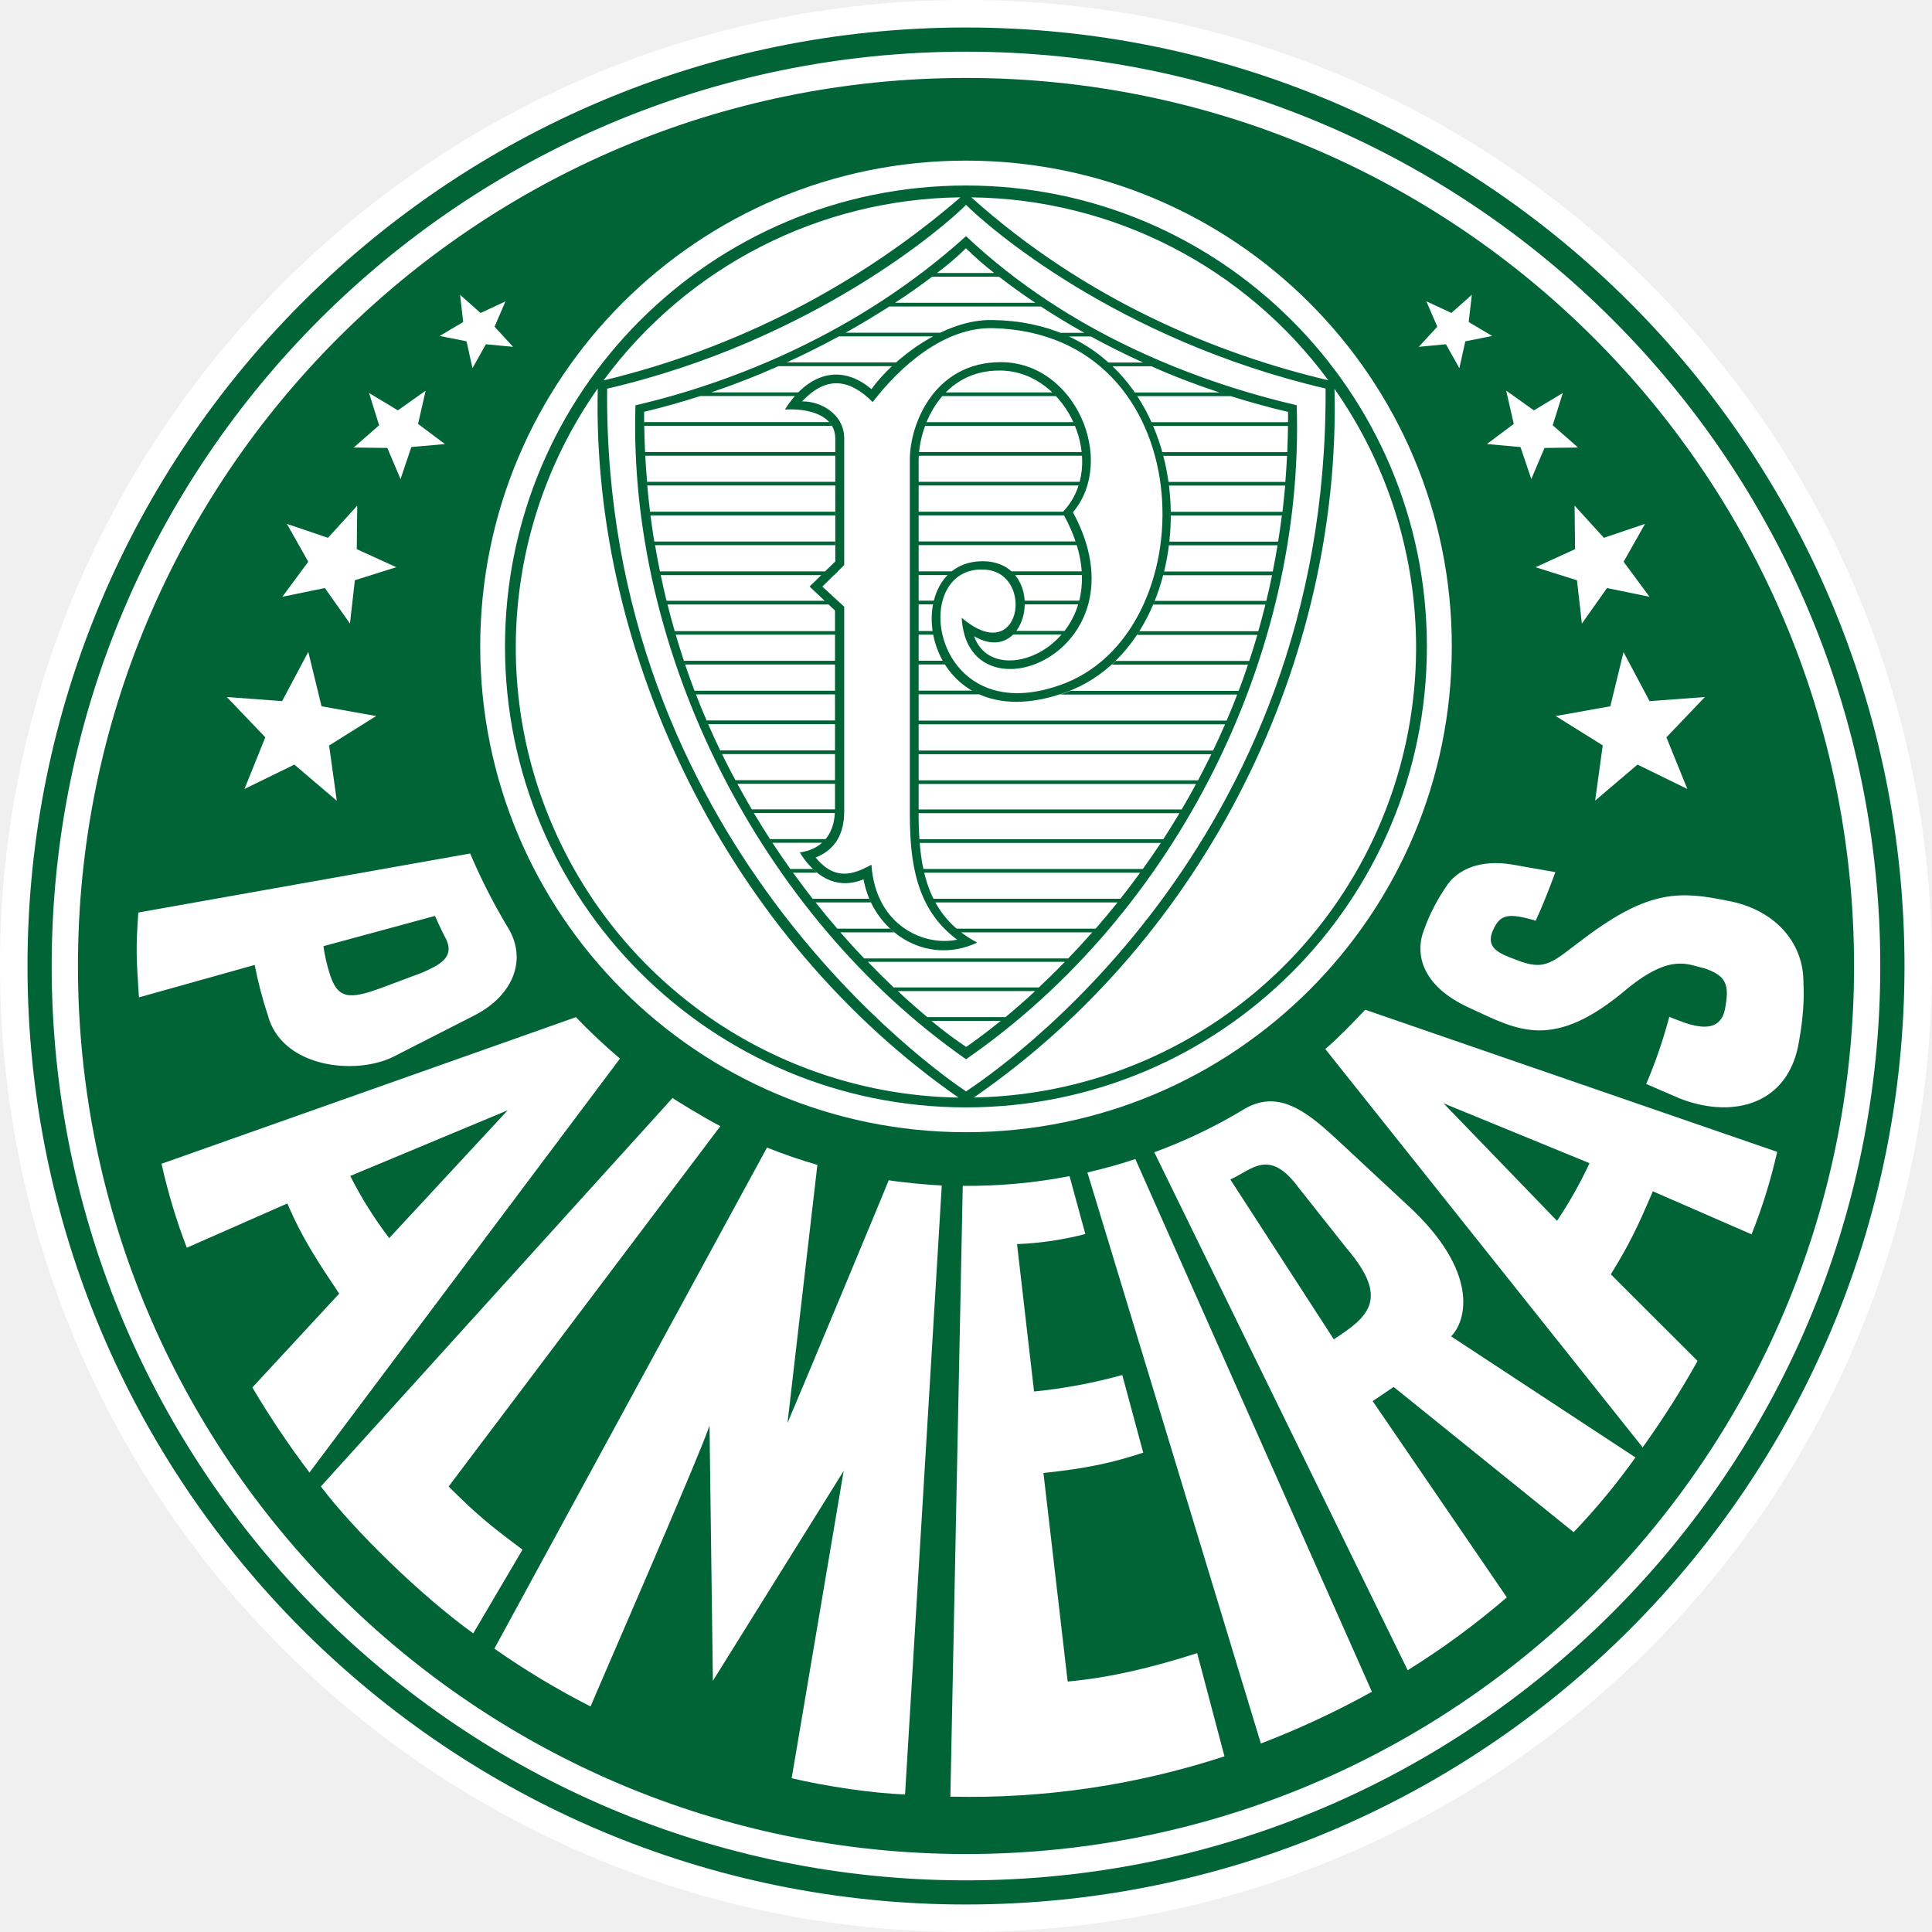
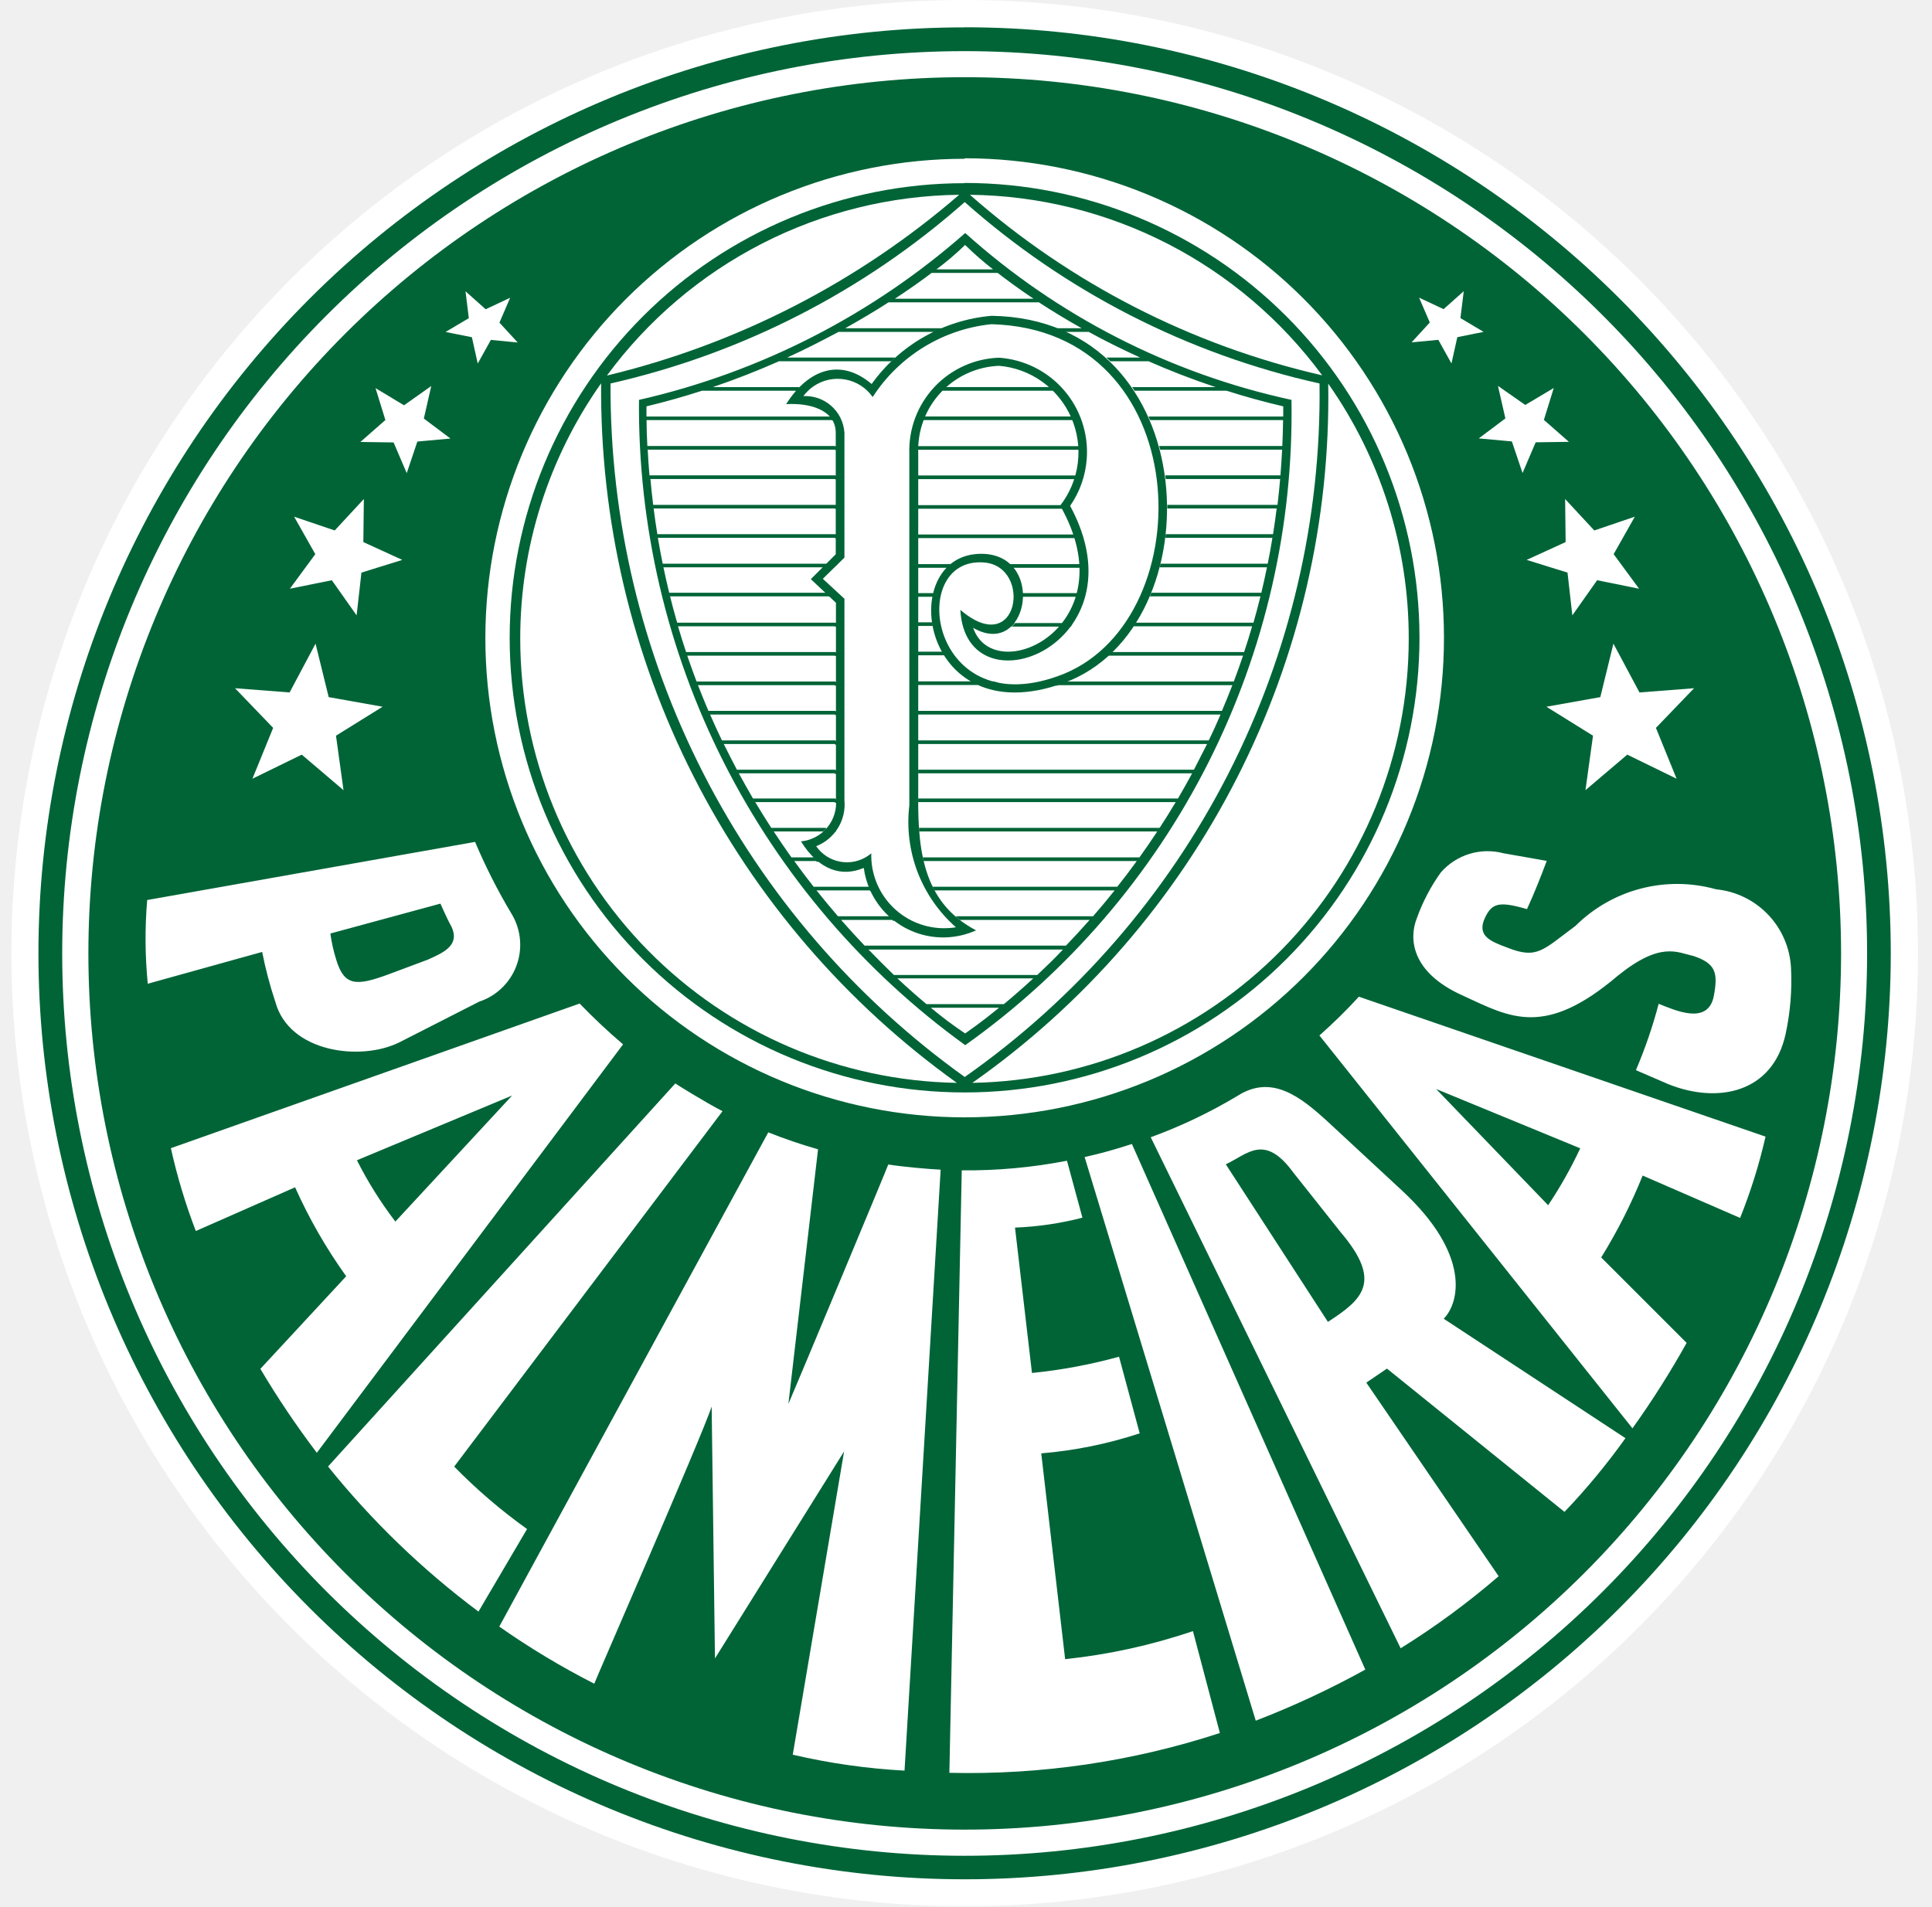
- <svg xmlns="http://www.w3.org/2000/svg" viewBox="0 0 575.31 575.31">
-   <defs>
-     <style>.cls-1{fill:#fff;}.cls-1,.cls-2{fill-rule:evenodd;}.cls-2,.cls-3{fill:#006437;}</style>
-   </defs>
-   <g id="Layer_2" data-name="Layer 2">
-     <g id="Layer_1-2" data-name="Layer 1">
-       <path class="cls-1" d="M287.65,0C446.52,0,575.31,128.78,575.31,287.66S446.52,575.31,287.65,575.31,0,446.52,0,287.66,128.78,0,287.65,0Z" />
-       <path class="cls-2" d="M287.65,8.19C442,8.19,567.12,133.31,567.12,287.66S442,567.12,287.65,567.12,8.19,442,8.19,287.66,133.31,8.19,287.65,8.19Zm0,7.2c150.37,0,272.26,121.9,272.26,272.27S438,559.93,287.65,559.93,15.39,438,15.39,287.66,137.29,15.39,287.65,15.39Z" />
-       <path class="cls-2" d="M287.65,23.21c146.05,0,264.45,118.4,264.45,264.44S433.71,552.09,287.65,552.09,23.21,433.7,23.21,287.65,141.6,23.21,287.65,23.21Zm0,24.62A144.66,144.66,0,1,1,143,192.49,144.66,144.66,0,0,1,287.65,47.83ZM140,254.15a177.47,177.47,0,0,0,10.92,21.52c6.31,9.67,2.13,20.66-9.63,26.69l-24.1,12.29c-11.5,5.73-33.29,3.17-37.41-12.25a121.68,121.68,0,0,1-3.94-15.06L41.37,297c-.81-12.48-.92-14.65-.18-25.27L140,254.15Zm-10.49,18.6-33.19,9a48.92,48.92,0,0,0,1.79,8c2.4,8,6.13,7.83,15.47,4.42l12.14-4.54c4.86-2.17,9.72-4.35,7.16-9.9-1.66-3-3.37-7.15-3.37-7Zm42,30.15c3.79,4,8.48,8.4,13.1,12.33L92.15,438.49a268.7,268.7,0,0,1-17-25.33L101,385.22c-5.71-8.6-10.76-15.9-15.43-26.86L55.63,371.55a176.32,176.32,0,0,1-7.53-25L171.47,302.9Zm-20.38,27.74-46.83,19.54a118,118,0,0,0,11.6,18.5l35.23-38Zm-55.59,112L200.29,326.94c-.4-.1,9.47,6,14.22,8.4L133.59,442.65c8.46,8.4,11.67,11.06,22,18.81l-14.67,24.92c-15.4-11.06-35.58-30.73-45.41-43.79Zm51.68,48.28,81.18-149.2a157.7,157.7,0,0,0,15,5.16l-8.9,76.85c2.42-5.56,30.13-72,30.13-72.27,4.23.68,12.28,1.41,15.81,1.56L269.51,534.33c-9.3-.26-23.63-2.41-33.77-4.81L251.23,438l-38.95,62.52-1-76c-3.22,9.64-35.42,83.36-35.42,83.63a236.92,236.92,0,0,1-28.69-17.25ZM318.47,350.23a158.16,158.16,0,0,1-31.78,2.89L283,535a243.35,243.35,0,0,0,81.62-12l-8.13-30.73c-13.08,4.2-25.85,7.31-38.56,8.46l-7.21-62.1c13.15-1.41,20.32-3,29.71-6.05l-6.24-23.13a155.87,155.87,0,0,1-26.27,4.91l-5.07-43.89a96,96,0,0,0,20.34-3l-4.68-17.18Zm5.34-1.09c5.49-1.3,9.09-2.28,14.27-4l70.45,158.63a260.68,260.68,0,0,1-33.07,15.41L323.81,349.14Zm95.37,148.22L343.72,343.12a155,155,0,0,0,26.1-12.44c10.38-6.68,19,.09,27.76,8.14l22.05,20.51c20.9,19.44,17.11,33.95,12.48,38.61L487,434a200.2,200.2,0,0,1-18.4,22.25L415,413l-6.24,4.23,39.94,58.43a234.52,234.52,0,0,1-29.55,21.72Zm-22-98.54c10.38-6.74,16.67-12.05,3.85-27.06l-14.3-18.05c-8.72-11.92-13.82-5.48-20.35-2.47l30.8,47.58Zm9.35-98.13c-3.69,3.87-7.49,7.9-11.88,11.7L489.15,431a266.67,266.67,0,0,0,16.35-25.74l-25.83-25.79c5.55-9,8-14.17,12.52-24.72l29.39,12.81A162.47,162.47,0,0,0,529.21,343L406.57,300.69Zm23.32,27.85,43.48,17.83a127.31,127.31,0,0,1-9.68,17.17l-33.8-35Zm27.4-54.28c2.16-4.66,4.06-9.51,5.91-14.55l-13.05-2.3c-9.53-1.53-15.81,1.61-18.91,5.79A56.35,56.35,0,0,0,424,277c-2.25,5.71-2.11,16.15,14,23.32,14,6.46,24.51,12.91,46.73-6.05,13-10.49,18-6.94,22.74-5.95,6.82,2.29,7.53,5.05,6.19,12.2-1.79,8.84-11.78,4.15-16.58,2.26a146.94,146.94,0,0,1-6.87,20c2.9,1.22,6.52,2.87,9.79,4.24,14.81,5.93,31.52,2.71,35.39-15.21,2.33-12.05,1.62-17.91,1.62-20-.21-11.14-8.41-21-22.59-23.59-13.84-2.78-23.08-3.54-42.43,11-9.93,7.37-11.58,10.14-20.58,6.57-4.79-1.82-9.39-3.43-6.71-9.05,2.06-4.33,4.2-5.06,12.67-2.56ZM150.5,89.78l-3.23,7.5,5.51,6-8.09-.77-4,7.13-1.76-8-8-1.6,7-4.15L137,87.79l6.1,5.41,7.37-3.42Zm-23.77,26.63-2.24,9.82,8,6-10,.89-3.22,9.54-3.93-9.27-10-.13,7.55-6.62-3-9.62,8.6,5.18,8.18-5.82Zm-20.35,34.12-.14,13L118,168.9l-12.33,3.88-1.46,12.91L96.74,175.1l-12.66,2.6,7.71-10.43L85.43,156l12.24,4.15,8.71-9.58ZM91.82,194.19l3.93,16.13,16.26,2.9L98,222l2.29,16.45L87.65,227.68,72.8,234.94,79,219.56l-11.46-12,16.47,1.22,7.77-14.63Zm391.63,0-3.93,16.13-16.26,2.9,14,8.74L475,238.41l12.61-10.73,14.85,7.26-6.24-15.38,11.46-12-16.47,1.22-7.78-14.63Zm-14.57-43.66.14,13-11.76,5.38,12.33,3.88,1.46,12.91,7.48-10.59,12.66,2.6-7.71-10.43L489.85,156l-12.24,4.15-8.73-9.58Zm-20.35-34.12,2.24,9.82-8,6,10,.89,3.22,9.54,3.93-9.27,10-.13-7.55-6.62,3-9.62-8.6,5.18-8.18-5.82ZM424.76,89.78l3.24,7.5-5.52,6,8.09-.77,4,7.13,1.77-8,8-1.6-7-4.15.95-8.12-6.09,5.41-7.39-3.42Z" />
-       <path class="cls-2" d="M287.64,55.24A137.26,137.26,0,1,1,150.38,192.49,137.26,137.26,0,0,1,287.64,55.24Zm109.75,60.57c1.95,80.51-37.83,163-107.39,211a134.06,134.06,0,0,0,107.39-211Zm-112,211C217.37,279.5,176.11,195.71,178,115.67A134.06,134.06,0,0,0,285.36,326.84ZM179.71,113.28A252.84,252.84,0,0,0,286,58.76a133.88,133.88,0,0,0-106.29,54.52ZM289.24,58.77c34.35,30.84,73.61,46.75,106.3,54.47a133.84,133.84,0,0,0-106.3-54.47ZM394.73,115.7C332,101,293.66,67,287.67,61c-5.85,6-45.42,40.47-106.88,54.74C179.57,250.05,278.92,319.1,287.67,325c8.71-5.83,107.93-72.44,107.06-209.3Z" />
-       <path class="cls-3" d="M386.13,120.68c2.41,74.08-35.64,151.25-98.46,194.74-61.33-42.8-100.76-121.14-98.44-194.73,28.49-6.63,66.17-21.25,98.43-50.36,31,29.21,69.06,43.43,98.47,50.35ZM279,81.3h17.07a93.26,93.26,0,0,1-8.43-7.37A84.42,84.42,0,0,1,279,81.3Zm18.47,1.1h-19.9c-3.08,2.32-6.78,5-11.07,7.77H308.3c-4.21-2.81-7.82-5.45-10.81-7.77ZM310,91.26H264.83c-3.91,2.51-8.27,5.15-13,7.81h28.26c-.72.35-1.44.71-2.15,1.1H249.8c-4.8,2.61-10,5.23-15.53,7.76h32.6c-.41.36-.81.73-1.2,1.1H231.82c-6.24,2.77-12.91,5.41-20,7.81h25.93c-.35.35-.69.71-1,1.09H208.54c-5.37,1.73-10.95,3.32-16.73,4.7,0,1,0,2.05,0,3.07h55.09a7.43,7.43,0,0,1,.81,1.1H191.84q.06,3.95.25,7.81h56.65v1.1H192.15c.14,2.62.32,5.2.54,7.76h56.05v1.1h-56c.24,2.63.52,5.24.83,7.81h55.13v1.1h-55c.34,2.62.71,5.21,1.13,7.77h53.86v1.1H195.06c.45,2.63.93,5.23,1.46,7.81h53l-1.11,1.1H196.75c.54,2.58,1.11,5.13,1.73,7.64h47.13l1.16,1.1h-48c.67,2.68,1.39,5.33,2.14,7.93h47.85V189H201.21q1.17,3.94,2.44,7.77h45.09v1.1H204c.9,2.65,1.83,5.25,2.81,7.81h41.91v1.1H207.24q1.53,4,3.17,7.76h38.32v1.1H210.88q1.74,4,3.57,7.81h34.28v1.1H215q1.94,4,4,7.77h29.78v1.09h-29.2q2.11,3.9,4.29,7.6h24.9c0,.37,0,.74,0,1.1H224.48c1.58,2.66,3.2,5.25,4.83,7.76H246a9,9,0,0,1-1,1.09H230q2.65,4,5.35,7.81h6.68c.41.39.81.76,1.23,1.1h-7.12c2,2.69,3.89,5.28,5.85,7.76h16.85c.16.37.32.74.49,1.1H242.87q3.25,4.1,6.47,7.81H265c.4.38.82.75,1.24,1.1h-16c2.4,2.75,4.77,5.34,7.08,7.76h60.77q3.5-3.63,7.15-7.76H286.14c-.46-.36-.91-.72-1.34-1.1h41.46q3.23-3.71,6.51-7.81H278.53c-.2-.36-.38-.73-.57-1.1h55.67q2.94-3.72,5.88-7.76H275.23c-.09-.36-.17-.73-.25-1.1h65.33Q343,255,345.68,251H273.89c0-.36-.06-.73-.08-1.09H346.4q2.44-3.76,4.83-7.76H273.56c0-.36,0-.73,0-1.1h78.31q2.19-3.71,4.29-7.6H273.58v-1.09h83.18q2-3.79,3.95-7.77H273.58v-1.1h87.66q1.83-3.83,3.56-7.81H273.58v-1.1h91.69c1.09-2.54,2.13-5.12,3.14-7.76h-52.7l1.82-.62c.41-.15.8-.32,1.19-.47h50.11c1-2.55,1.9-5.16,2.79-7.81h-40.5c.39-.36.79-.72,1.16-1.1H372c.84-2.54,1.65-5.13,2.41-7.77H338.64l.72-1.09H374.7c.74-2.6,1.45-5.24,2.11-7.93H343.47c.15-.36.29-.73.44-1.1h33.17q.92-3.76,1.71-7.64H346.43c.1-.36.18-.73.27-1.1H379q.78-3.85,1.42-7.81H348.12c0-.37.09-.73.13-1.1H380.6c.41-2.56.78-5.14,1.11-7.77h-33c0-.36,0-.73,0-1.1h33.18c.31-2.57.57-5.17.81-7.81H348.13c0-.36-.1-.73-.15-1.1h34.77q.31-3.84.51-7.76H346.44c-.09-.37-.19-.73-.3-1.1h37.18c.11-2.57.19-5.18.22-7.81H343.41c-.16-.37-.32-.73-.49-1.1h40.63c0-1,0-2,0-3.07-5.93-1.39-11.63-3-17.07-4.7H338.68c-.24-.37-.49-.73-.74-1.09h25.17c-7.23-2.41-14-5-20.26-7.81H331.31c-.39-.37-.8-.73-1.2-1.1H340.4c-5.6-2.53-10.78-5.15-15.55-7.76h-6.58c-.83-.39-1.7-.75-2.56-1.1h7.17c-4.78-2.67-9.09-5.31-12.92-7.82Zm-29.91,7.81h3c-.79.33-1.56.7-2.33,1.1H277.9c.7-.39,1.42-.76,2.15-1.1Zm-13.18,8.85H270c-.4.36-.78.73-1.18,1.1h-3.18l1.2-1.1Zm-29.09,8.91h1.81c-.33.35-.65.71-1,1.09h-1.86c.33-.38.67-.74,1-1.09Zm9.14,8.86h2.35a6.3,6.3,0,0,1,.22,1.1h-1.77a6.73,6.73,0,0,0-.8-1.1Zm1.81,8.9h.79v1.1h-.79v-1.1Zm0,8.86h.78v1.1h-.77v-1.1Zm0,8.9h.76v1.1h-.75v-1.1Zm0,8.86h.74v1.1h-.74v-1.1Zm-3.13,17.64h1.61l1,1.1h-1.42l-1.16-1.1Zm3.13,9h.76V189h-.76v-1.09Zm0,8.86h.74v1.1h-.74v-1.1Zm0,8.9h.73v1.1h-.73v-1.1Zm0,8.86h.72v1.1h-.72v-1.1Zm0,8.9h.7v1.1h-.7v-1.1Zm0,8.86h.69v1.09h-.69v-1.09Zm0,8.69h.67v1.1h-.71c0-.36,0-.72,0-1.1ZM246,249.81h3.21c-.05.29-.11.57-.17.83l-.18.26h-3.9a9,9,0,0,0,1-1.09Zm-3.92,8.9h2.42c.56.38,1.13.75,1.73,1.1h-2.92c-.41-.34-.82-.71-1.23-1.1Zm16.81,8.86h2.4c.16.36.33.73.51,1.1h-2.42c-.17-.36-.33-.73-.49-1.1Zm6.15,8.9h2.38c.39.37.79.74,1.21,1.1h-2.35c-.42-.35-.83-.71-1.24-1.1Zm21.13,1.1h-2.93c-.39-.35-.77-.72-1.13-1.1h2.72c.43.38.88.74,1.34,1.1Zm-7.61-8.9h-1.89c-.18-.36-.36-.73-.53-1.1H278c.18.37.37.74.57,1.1Zm-3.3-8.86h-1.93c-.1-.37-.19-.73-.28-1.1h2c.08.37.16.73.25,1.1Zm-1.35-8.91h-2.21l0-.16v-.93h2.14c0,.37.06.73.08,1.09Zm-.32-8.85h-1.89V241h1.89c0,.37,0,.73,0,1.1Zm0-8.69h-1.88v-1.09h1.88v1.09Zm0-8.86h-1.87v-1.1h1.87v1.1Zm0-8.91h-1.86v-1.1h1.85v1.1Zm42.12-8.85h-8.89a37,37,0,0,0,6.74-1.1h5.16c-.39.16-.79.33-1.19.47-.62.23-1.22.43-1.82.63Zm15.41-8.91h-1.63c.43-.35.86-.72,1.28-1.1h1.51c-.37.38-.77.75-1.16,1.1Zm7.53-8.86h-1.07l.74-1.09h1.06l-.73,1.09Zm4.82-9h-.9c.15-.36.32-.73.48-1.1h.86c-.14.37-.28.74-.44,1.1Zm3-8.74h-.79c.1-.37.2-.73.29-1.1h.77c-.09.37-.17.74-.27,1.1Zm1.7-8.9h-.7c.05-.37.11-.73.15-1.1h.68c0,.37-.09.73-.13,1.1Zm.54-8.86h-.61c0-.36,0-.73,0-1.1h.6c0,.37,0,.73,0,1.1Zm-.54-8.9h-.51c-.05-.36-.1-.73-.14-1.1h.5l.15,1.1Zm-1.7-8.86H346c-.09-.37-.2-.73-.3-1.1h.42c.1.36.21.73.3,1.1Zm-3-8.91h-.35c-.16-.37-.33-.73-.49-1.1h.35c.16.37.32.74.49,1.1Zm-4.74-8.86h-.34c-.24-.36-.47-.73-.73-1.09h.33c.25.36.5.72.74,1.09Zm-7.37-8.9h-.52c-.4-.37-.81-.74-1.23-1.1h.55c.4.37.81.73,1.2,1.1Zm-13.05-8.86h-1.79c-1-.39-2.07-.77-3.15-1.1h2.37c.87.35,1.73.71,2.57,1.1Zm-46.46,87.72h1.82V189h-1.82v-1.09Zm1.81,0h4.16c.06.36.12.73.19,1.09h-4.35v-1.09Zm4.16,0h1.5c.08.36.18.73.29,1.09h-1.6c-.07-.36-.13-.73-.19-1.09Zm-6,8.86h1.83v1.1h-1.83v-1.1Zm1.83,0h7.17c.21.37.43.74.65,1.1h-7.82v-1.1Zm7.17,0h2.69c.29.37.58.74.88,1.1h-2.92c-.22-.37-.44-.73-.65-1.1Zm-9,8.9h1.84v1.1h-1.84v-1.1Zm1.84,0h15.88a23.9,23.9,0,0,0,2.14,1.1h-18v-1.1Zm15.87,0h6.86a27.93,27.93,0,0,0,6.11,1.1H291.59c-.73-.34-1.44-.71-2.13-1.1Zm-9.57-88.81h1.8c-.36.35-.7.72-1,1.09h-1.78c.33-.37.66-.73,1-1.09Zm1.8,0h31.67c.37.35.74.72,1.09,1.09H280.68c.32-.37.65-.74,1-1.09Zm31.67,0h2.52c.31.36.61.72.9,1.09h-2.33c-.35-.37-.72-.74-1.09-1.09Zm-39.27,8.86H276c-.15.36-.29.73-.43,1.1h-1.88l.45-1.1Zm1.86,0h43.69c.17.36.33.73.48,1.1h-44.6c.14-.37.29-.74.43-1.1Zm43.69,0h1.68c.15.36.3.73.44,1.1h-1.63c-.15-.37-.32-.74-.49-1.1Zm-47.72,8.9h1.81c0,.37-.06.73-.08,1.1h-1.77c0-.37,0-.73,0-1.1Zm1.81,0h48.41c0,.36.08.73.1,1.1h-48.6c0-.37.05-.73.09-1.1Zm48.41,0h1.56c0,.36.08.73.11,1.1h-1.57c0-.37-.06-.74-.1-1.1Zm-50.28,8.86h1.73v1.1h-1.74v-1.1Zm1.73,0h48c-.1.37-.21.73-.32,1.1H273.59v-1.1Zm48,0h1.75c-.08.37-.17.74-.28,1.1h-1.79c.11-.37.22-.73.32-1.1Zm-49.71,8.9h1.75v1.1h-1.75v-1.1Zm1.75,0h43l-.22.23c.17.29.32.58.48.87H273.59v-1.1Zm43,0h2.23l-.3.34c.13.25.24.5.36.75h-2q-.22-.44-.48-.87l.21-.22Zm-44.78,8.86h1.77v1.1h-1.77v-1.1Zm1.76,0h46.73l.36,1.1H273.6v-1.1Zm46.73,0h1.62c.11.36.22.73.32,1.1h-1.58l-.36-1.1Zm-48.51,8.91h1.78v1.1h-1.78v-1.1Zm1.78,0h9.89a11.54,11.54,0,0,0-1.21,1.1h-8.68v-1.1Zm9.9,0h4a14.08,14.08,0,0,0-2.31,1.1h-2.87a10.53,10.53,0,0,1,1.21-1.1Zm13.57,0h4.15a11,11,0,0,1,1.06,1.1H298.9a9.85,9.85,0,0,0-1.84-1.1Zm4.15,0h20.94c0,.37.05.73.06,1.1H302.27a8.47,8.47,0,0,0-1.06-1.1Zm20.94,0h1.54c0,.37.05.73.07,1.1h-1.55c0-.37,0-.74-.06-1.1Zm-50.35,8.73h1.79V180h-1.8v-1.1Zm1.79,0h4.55c-.09.36-.17.73-.24,1.1h-4.3v-1.1Zm4.55,0h1.18a10.38,10.38,0,0,0-.27,1.1H277.9c.07-.37.15-.73.24-1.1Zm25.57,0h1.46c0,.37,0,.73,0,1.1h-1.31c0-.36-.1-.73-.17-1.1Zm1.46,0h16.25c-.09.37-.2.74-.3,1.1H305.19c0-.36,0-.73,0-1.1Zm16.25,0h1.93c-.06.37-.13.74-.22,1.1h-2c.11-.36.22-.73.31-1.1Zm-19.88,9h1.14a10,10,0,0,1-.95,1.09h-2.06a5.23,5.23,0,0,0,1.87-1.09Zm1.14,0H317c-.3.37-.6.74-.91,1.09H301.72a10,10,0,0,0,1-1.09Zm14.36,0h3.13c-.21.37-.43.74-.65,1.09h-3.39c.31-.35.61-.72.91-1.09Zm.06,98.55H258.43c2.66,2.75,5.23,5.29,7.67,7.61h43.25c2.47-2.31,5.07-4.85,7.75-7.61Zm-8.93,8.7h-40.9c3.19,3,6.15,5.58,8.78,7.76h23.27c2.64-2.18,5.63-4.78,8.85-7.76ZM298,304H277.37a117.56,117.56,0,0,0,10.34,7.75c1.32-.9,5-3.48,10.28-7.75ZM238.85,119.54c5.15-.18,12.54,3.53,12.54,11.06v37.66l-6.52,6.41,6.52,6v60.84c0,4.26-1,10.94-8.53,13.84,5.5,6.65,10.68,5.44,16.63,2.15,1.26,18.33,15.88,24.38,25.54,22.31-12.65-9.29-14-24-14.1-36.79V136.84c0-10.47,7.22-29,27.1-29,22.21,0,34.51,29.19,21.48,44.71,22.7,42-31.5,63.08-33.13,31.4,17.64,15.1,21.78-13.11,7.19-14.3-23.77-2-16.5,49.85,24.05,33.61,42-17.19,40.06-103.92-21.9-105.54-14.27-.37-27.32,10.93-35.85,22-6.6-6.56-13.49-8.22-21-.2Zm9.88,47.72V130.62c0-7.15-8.26-9.07-15-8.67,6.6-10.52,16.39-14,25.77-6.07,6.29-8.83,21.71-21,36.18-20.58,64.89,1,67.7,94.13,21.8,110.81-44.42,16.14-51.3-40.89-23.53-38.94,18.1,1.57,12.41,31.78-3.87,22.29,6.35,18.53,47-.43,26.27-36.88,13.75-14,1.81-42-18.41-42.24-17.14-.24-24.32,15.84-24.39,26.74V240.23c-.21,18.26,2.38,32.5,17.45,40.45-15.22,7.13-31.07-3.22-33.86-18.85-6.55,2.76-13.45.85-19-8,5.64-.74,10.57-4.45,10.51-13.17V181.8l-7.57-7.13,7.57-7.41Z" />
-     </g>
-   </g>
+ <svg xmlns="http://www.w3.org/2000/svg" width="76" height="75" viewBox="0 0 76 75" fill="none">
+   <path fill-rule="evenodd" clip-rule="evenodd" d="M37.949 0C47.895 0 57.433 3.951 64.466 10.983C71.498 18.016 75.449 27.554 75.449 37.5C75.449 47.446 71.498 56.984 64.466 64.016C57.433 71.049 47.895 75 37.949 75C28.004 75 18.465 71.049 11.433 64.016C4.4 56.984 0.449 47.446 0.449 37.5C0.449 27.554 4.4 18.016 11.433 10.983C18.465 3.951 28.004 0 37.949 0" fill="white" />
+   <path fill-rule="evenodd" clip-rule="evenodd" d="M37.947 2.012C47.362 2.012 56.392 5.752 63.049 12.409C69.707 19.067 73.447 28.096 73.447 37.512V37.512C73.447 42.174 72.528 46.79 70.744 51.097C68.96 55.404 66.346 59.317 63.049 62.614C59.752 65.91 55.839 68.525 51.532 70.309C47.225 72.093 42.609 73.012 37.947 73.012C33.285 73.012 28.669 72.093 24.361 70.309C20.054 68.525 16.141 65.91 12.844 62.614C9.548 59.317 6.933 55.404 5.149 51.097C3.365 46.79 2.447 42.174 2.447 37.512C2.447 28.096 6.187 19.067 12.844 12.409C19.502 5.752 28.532 2.012 37.947 2.012ZM37.947 1.073C47.609 1.073 56.876 4.912 63.708 11.744C70.54 18.576 74.378 27.843 74.378 37.505C74.378 47.167 70.54 56.434 63.708 63.266C56.876 70.098 47.609 73.937 37.947 73.937C33.162 73.937 28.425 72.995 24.005 71.165C19.584 69.334 15.568 66.651 12.185 63.268C8.801 59.886 6.117 55.87 4.286 51.45C2.455 47.03 1.512 42.293 1.512 37.508V37.508C1.512 27.846 5.35 18.579 12.182 11.747C19.015 4.915 28.281 1.077 37.943 1.077" fill="#006437" />
+   <path fill-rule="evenodd" clip-rule="evenodd" d="M55.823 11.71L56.245 12.688L55.527 13.47L56.58 13.37L57.097 14.3L57.327 13.265L58.362 13.057L57.45 12.515L57.58 11.457L56.787 12.163L55.823 11.71ZM58.926 15.182L59.218 16.462L58.172 17.248L59.473 17.367L59.893 18.61L60.41 17.402L61.717 17.383L60.733 16.52L61.121 15.265L60 15.932L58.926 15.182ZM61.568 19.633L61.588 21.327L60.055 22.028L61.662 22.528L61.852 24.21L62.827 22.828L64.477 23.162L63.477 21.802L64.31 20.328L62.715 20.87L61.568 19.633ZM63.468 25.323L62.952 27.427L60.832 27.805L62.665 28.945L62.368 31.088L64.013 29.69L65.953 30.637L65.14 28.637L66.64 27.077L64.493 27.243L63.468 25.323ZM12.413 25.323L12.93 27.427L15.05 27.805L13.217 28.945L13.513 31.088L11.87 29.69L9.93 30.637L10.745 28.637L9.245 27.077L11.392 27.243L12.413 25.323ZM14.313 19.633L14.293 21.327L15.825 22.028L14.218 22.528L14.028 24.21L13.053 22.828L11.403 23.162L12.403 21.802L11.57 20.328L13.167 20.87L14.313 19.633ZM16.965 15.187L16.673 16.467L17.72 17.253L16.418 17.372L16 18.615L15.483 17.407L14.177 17.388L15.16 16.525L14.772 15.27L15.893 15.945L16.965 15.187ZM20.068 11.715L19.647 12.693L20.365 13.475L19.31 13.373L18.793 14.303L18.563 13.268L17.528 13.06L18.442 12.518L18.312 11.46L19.105 12.167L20.068 11.715ZM60.068 35.767C60.348 35.158 60.598 34.527 60.845 33.87L59.145 33.57C58.705 33.453 58.24 33.461 57.805 33.594C57.369 33.727 56.979 33.98 56.68 34.323C56.281 34.879 55.961 35.489 55.732 36.133C55.438 36.877 55.457 38.238 57.552 39.173C59.385 40.015 60.745 40.855 63.643 38.385C65.342 37.018 65.988 37.48 66.608 37.608C67.497 37.907 67.59 38.267 67.415 39.198C67.182 40.35 65.88 39.74 65.248 39.493C65.013 40.384 64.714 41.256 64.353 42.103C64.732 42.262 65.203 42.477 65.63 42.655C67.56 43.432 69.738 43.01 70.243 40.673C70.428 39.817 70.499 38.94 70.453 38.065C70.41 37.285 70.09 36.546 69.55 35.982C69.01 35.417 68.286 35.065 67.508 34.988C66.541 34.717 65.52 34.707 64.548 34.959C63.577 35.212 62.689 35.718 61.977 36.425C60.683 37.385 60.468 37.748 59.293 37.282C58.666 37.045 58.068 36.835 58.418 36.102C58.687 35.538 58.963 35.445 60.068 35.768V35.767ZM56.495 42.845L62.162 45.178C61.799 45.956 61.377 46.704 60.9 47.417L56.495 42.845ZM53.455 39.213C52.965 39.748 52.447 40.258 51.903 40.738L64.217 56.195C64.99 55.115 65.701 53.993 66.348 52.833L62.987 49.472C63.622 48.447 64.168 47.369 64.618 46.25L68.452 47.917C68.868 46.878 69.203 45.809 69.452 44.718L53.455 39.213ZM52.237 52.007C53.59 51.128 54.403 50.435 52.737 48.478L50.873 46.127C49.735 44.575 49.072 45.413 48.22 45.807L52.237 52.007ZM55.1 64.852L45.267 44.743C46.449 44.312 47.588 43.769 48.668 43.122C50.022 42.25 51.152 43.133 52.288 44.183L55.163 46.85C57.888 49.385 57.395 51.275 56.792 51.883L63.942 56.582C63.212 57.604 62.411 58.574 61.543 59.482L54.56 53.845L53.747 54.397L58.953 62.013C57.745 63.057 56.456 64.004 55.1 64.847V64.852ZM42.667 45.523C43.295 45.382 43.916 45.21 44.526 45.007L53.708 65.687C52.319 66.455 50.879 67.126 49.398 67.697L42.667 45.523ZM41.972 45.667C40.608 45.932 39.222 46.059 37.833 46.045L37.346 69.748C40.956 69.835 44.555 69.305 47.987 68.182L46.927 64.173C45.297 64.726 43.611 65.096 41.9 65.277L40.96 57.18C42.278 57.07 43.578 56.806 44.833 56.392L44.02 53.377C42.898 53.687 41.753 53.901 40.595 54.017L39.928 48.297C40.824 48.263 41.712 48.132 42.58 47.908L41.972 45.667ZM19.638 64L30.222 44.55C30.863 44.806 31.516 45.028 32.18 45.217L31.013 55.235C31.328 54.512 34.942 45.852 34.942 45.815C35.493 45.903 36.543 45.998 37.003 46.018L35.582 69.662C34.1 69.582 32.629 69.372 31.185 69.035L33.205 57.102L28.125 65.248L27.995 55.34C27.575 56.595 23.377 66.202 23.377 66.242C22.079 65.581 20.83 64.83 19.638 63.993V64ZM12.902 57.7L26.568 42.623C26.518 42.612 27.803 43.4 28.422 43.718L17.867 57.7C18.748 58.601 19.708 59.423 20.733 60.157L18.822 63.405C16.617 61.758 14.629 59.839 12.903 57.695L12.902 57.7ZM20.145 43.102L14.041 45.648C14.469 46.498 14.975 47.305 15.553 48.06L20.145 43.102ZM22.802 39.482C23.344 40.045 23.914 40.582 24.51 41.088L12.463 57.157C11.661 56.099 10.919 54.996 10.242 53.855L13.618 50.212C12.832 49.115 12.159 47.943 11.608 46.712L7.703 48.432C7.296 47.371 6.968 46.282 6.722 45.173L22.802 39.482ZM17.33 35.55L12.996 36.727C13.044 37.08 13.122 37.429 13.23 37.77C13.545 38.805 14.028 38.79 15.247 38.347L16.83 37.755C17.463 37.473 18.097 37.187 17.762 36.462C17.545 36.073 17.322 35.528 17.322 35.548L17.33 35.55ZM18.688 33.123C19.097 34.09 19.572 35.028 20.11 35.93C20.439 36.461 20.544 37.101 20.402 37.71C20.259 38.318 19.881 38.845 19.35 39.175C19.193 39.272 19.025 39.351 18.85 39.408L15.708 41.01C14.208 41.757 11.375 41.423 10.83 39.413C10.616 38.771 10.443 38.116 10.313 37.452L5.813 38.703C5.705 37.609 5.697 36.506 5.79 35.41L18.688 33.123ZM37.938 6.227C40.415 6.226 42.867 6.713 45.155 7.66C47.444 8.607 49.523 9.995 51.274 11.745C53.026 13.496 54.416 15.575 55.364 17.862C56.312 20.15 56.801 22.602 56.802 25.078V25.087C56.804 27.564 56.318 30.017 55.371 32.307C54.425 34.596 53.037 36.677 51.286 38.429C49.536 40.182 47.457 41.573 45.168 42.522C42.88 43.471 40.427 43.959 37.95 43.96C32.949 43.96 28.152 41.973 24.616 38.437C21.08 34.901 19.093 30.104 19.093 25.103C19.093 20.102 21.08 15.306 24.616 11.77C28.152 8.233 32.949 6.247 37.95 6.247L37.938 6.227ZM37.95 3.037C47.093 3.037 55.861 6.669 62.326 13.134C68.791 19.599 72.423 28.367 72.423 37.51V37.51C72.423 46.653 68.791 55.421 62.326 61.886C55.861 68.351 47.093 71.983 37.95 71.983C28.807 71.983 20.039 68.351 13.574 61.886C7.109 55.421 3.477 46.653 3.477 37.51C3.477 28.367 7.109 19.599 13.574 13.134C20.039 6.669 28.807 3.037 37.95 3.037V3.037Z" fill="#006437" />
+   <path fill-rule="evenodd" clip-rule="evenodd" d="M51.907 15.087C46.724 13.934 41.92 11.477 37.95 7.95C33.98 11.462 29.188 13.916 24.017 15.087C23.99 20.417 25.241 25.676 27.666 30.424C30.09 35.171 33.617 39.268 37.95 42.372C42.322 39.303 45.878 35.214 48.31 30.459C50.742 25.704 51.977 20.427 51.907 15.087ZM38.156 7.665C42.11 11.151 46.873 13.592 52.012 14.767C50.41 12.591 48.324 10.817 45.92 9.584C43.515 8.352 40.857 7.694 38.156 7.663V7.665ZM23.875 14.775C28.996 13.546 33.748 11.107 37.732 7.663C35.03 7.695 32.371 8.354 29.967 9.588C27.562 10.822 25.477 12.598 23.875 14.775V14.775ZM37.647 42.608C33.277 39.479 29.724 35.344 27.287 30.553C24.851 25.762 23.602 20.455 23.647 15.08C21.571 18.022 20.46 21.535 20.465 25.135C20.467 29.718 22.268 34.116 25.481 37.384C28.694 40.651 33.062 42.526 37.644 42.603L37.647 42.608ZM52.249 15.093C52.338 20.473 51.109 25.793 48.668 30.588C46.228 35.384 42.651 39.509 38.249 42.603C42.829 42.522 47.194 40.646 50.405 37.378C53.616 34.11 55.415 29.713 55.416 25.132C55.422 21.539 54.316 18.032 52.249 15.093V15.093ZM37.942 7.198C42.688 7.197 47.239 9.082 50.595 12.436C53.951 15.791 55.837 20.341 55.839 25.087V25.087C55.839 29.832 53.954 34.383 50.599 37.739C47.243 41.094 42.693 42.98 37.947 42.98V42.98C33.203 42.981 28.652 41.099 25.296 37.746C21.94 34.393 20.052 29.844 20.049 25.1V25.1C20.049 20.354 21.934 15.803 25.29 12.447C28.645 9.092 33.197 7.207 37.942 7.207" fill="#006437" />
+   <path d="M32.876 21.807V17.03C32.876 16.098 31.799 15.847 30.926 15.9C31.786 14.53 33.063 14.067 34.288 15.108C34.834 14.348 35.538 13.714 36.352 13.251C37.167 12.788 38.071 12.506 39.004 12.425C47.464 12.555 47.828 24.695 41.849 26.87C36.058 28.973 35.161 21.537 38.781 21.795C41.141 22 40.399 25.933 38.281 24.7C39.114 27.115 44.408 24.643 41.704 19.892C42.082 19.407 42.321 18.829 42.398 18.219C42.474 17.61 42.385 16.991 42.139 16.427C41.893 15.864 41.5 15.378 41.001 15.02C40.502 14.661 39.915 14.444 39.303 14.392C38.425 14.425 37.597 14.806 37.001 15.45C36.404 16.095 36.088 16.949 36.121 17.827V17.882V31.33C36.094 33.71 36.431 35.567 38.396 36.603C38.019 36.773 37.612 36.867 37.198 36.88C36.785 36.893 36.373 36.824 35.986 36.677C35.599 36.531 35.245 36.309 34.943 36.026C34.642 35.742 34.399 35.402 34.229 35.025C34.104 34.746 34.02 34.45 33.979 34.147C33.124 34.507 32.228 34.257 31.508 33.103C31.707 33.084 31.902 33.026 32.079 32.932C32.257 32.839 32.414 32.71 32.542 32.556C32.67 32.401 32.766 32.222 32.825 32.03C32.883 31.838 32.904 31.637 32.884 31.437V31.382V23.715L31.896 22.785L32.876 21.807ZM31.583 15.585C31.99 15.559 32.392 15.697 32.698 15.967C33.005 16.237 33.191 16.617 33.218 17.025V21.938L32.368 22.772L33.218 23.557V31.488C33.254 31.869 33.164 32.251 32.964 32.576C32.763 32.902 32.462 33.153 32.106 33.292C32.328 33.613 32.669 33.832 33.054 33.902C33.438 33.972 33.835 33.886 34.156 33.663C34.197 33.635 34.236 33.604 34.274 33.572C34.253 34.331 34.534 35.069 35.056 35.621C35.578 36.174 36.298 36.497 37.058 36.518C37.241 36.523 37.424 36.511 37.604 36.482C36.933 35.891 36.415 35.145 36.095 34.31C35.776 33.474 35.665 32.573 35.771 31.685V17.85C35.755 17.37 35.833 16.892 36.001 16.443C36.169 15.994 36.425 15.582 36.752 15.231C37.08 14.88 37.473 14.598 37.91 14.399C38.346 14.2 38.818 14.09 39.298 14.073V14.073C39.785 14.107 40.26 14.236 40.697 14.453C41.135 14.67 41.525 14.972 41.845 15.34C42.166 15.708 42.411 16.135 42.566 16.598C42.722 17.061 42.785 17.55 42.751 18.037C42.705 18.706 42.479 19.351 42.096 19.902C45.054 25.375 37.991 28.125 37.778 23.995C40.078 25.962 40.623 22.285 38.714 22.13C35.611 21.872 36.564 28.63 41.849 26.512C47.326 24.27 47.073 12.965 38.996 12.755C38.053 12.853 37.145 13.161 36.337 13.657C35.529 14.153 34.843 14.824 34.329 15.62C34.074 15.256 33.686 15.008 33.249 14.93C32.812 14.851 32.361 14.949 31.996 15.202C31.841 15.31 31.705 15.444 31.594 15.597L31.583 15.585ZM39.304 39.648H36.618C37.048 40.009 37.498 40.346 37.966 40.658C38.133 40.54 38.621 40.205 39.299 39.648H39.304ZM40.633 38.492H35.299C35.716 38.88 36.101 39.218 36.444 39.505H39.491C39.834 39.22 40.226 38.882 40.646 38.492H40.633ZM41.813 37.358H34.164C34.511 37.718 34.846 38.048 35.164 38.358H40.803C41.123 38.057 41.469 37.727 41.813 37.358ZM41.804 24.512H42.213C42.186 24.56 42.156 24.607 42.126 24.653H41.684C41.724 24.607 41.764 24.56 41.803 24.512H41.804ZM39.931 24.512H41.803C41.766 24.56 41.724 24.607 41.684 24.653H39.806C39.853 24.609 39.896 24.562 39.936 24.512H39.931ZM39.788 24.512H39.919C39.879 24.562 39.836 24.609 39.789 24.653H39.521C39.611 24.623 39.695 24.575 39.766 24.512H39.788ZM42.353 23.335H42.611C42.611 23.383 42.593 23.43 42.583 23.478H42.324C42.339 23.432 42.352 23.384 42.363 23.335H42.353ZM40.244 23.335H42.363C42.352 23.384 42.339 23.432 42.324 23.478H40.253V23.335H40.244ZM40.061 23.335H40.253V23.478H40.086C40.083 23.43 40.075 23.382 40.063 23.335H40.061ZM36.729 23.335H36.883C36.869 23.383 36.858 23.431 36.848 23.478H36.696C36.706 23.43 36.716 23.383 36.728 23.335H36.729ZM36.134 23.335H36.728C36.716 23.383 36.706 23.43 36.696 23.478H36.116L36.134 23.335ZM35.901 23.335H36.134V23.478H35.901V23.335ZM42.466 22.195H42.666C42.666 22.243 42.666 22.29 42.674 22.338H42.451C42.455 22.291 42.455 22.243 42.451 22.195H42.466ZM39.719 22.195H42.458C42.454 22.243 42.454 22.291 42.458 22.338H39.859C39.816 22.287 39.769 22.239 39.719 22.195V22.195ZM39.179 22.195H39.719C39.769 22.239 39.816 22.287 39.859 22.338H39.419C39.344 22.283 39.264 22.235 39.179 22.195V22.195ZM37.409 22.195H37.926C37.822 22.234 37.721 22.282 37.626 22.338H37.251C37.3 22.287 37.353 22.239 37.409 22.195ZM36.116 22.195H37.409C37.353 22.239 37.3 22.287 37.251 22.338H36.114L36.116 22.195ZM35.883 22.195H36.116V22.338H35.883V22.195ZM42.206 21.028H42.416L42.458 21.17H42.251C42.236 21.123 42.219 21.075 42.204 21.028H42.206ZM36.113 21.028H42.204C42.219 21.077 42.236 21.123 42.251 21.17H36.114L36.113 21.028ZM35.883 21.028H36.113V21.17H35.883V21.028ZM41.716 19.873H42.008L41.969 19.917L42.016 20.015H41.758L41.696 19.902C41.706 19.893 41.714 19.882 41.723 19.873H41.716ZM36.114 19.873H41.723L41.696 19.902L41.758 20.015H36.111L36.114 19.873ZM35.886 19.873H36.114V20.015H35.886V19.873ZM42.366 18.707H42.594C42.584 18.755 42.571 18.802 42.558 18.85H42.316C42.331 18.803 42.346 18.755 42.359 18.707H42.366ZM36.108 18.707H42.359C42.346 18.754 42.331 18.802 42.316 18.85H36.109L36.108 18.707ZM35.881 18.707H36.108V18.85H35.881V18.707ZM42.436 17.552H42.639C42.639 17.6 42.649 17.647 42.654 17.695H42.451C42.449 17.647 42.444 17.599 42.436 17.552ZM36.124 17.552H42.446C42.446 17.6 42.456 17.647 42.461 17.695H36.128C36.129 17.647 36.133 17.599 36.139 17.552H36.124ZM35.904 17.552H36.139C36.139 17.6 36.139 17.647 36.128 17.695H35.898V17.552H35.904ZM42.119 16.385H42.338C42.358 16.432 42.376 16.48 42.394 16.527H42.181C42.161 16.478 42.141 16.432 42.119 16.385ZM36.423 16.385H42.119C42.141 16.432 42.163 16.48 42.181 16.527H36.363C36.381 16.48 36.399 16.432 36.418 16.385H36.423ZM36.174 16.385H36.418C36.398 16.432 36.379 16.48 36.363 16.527H36.118C36.136 16.48 36.154 16.432 36.174 16.385ZM41.294 15.228H41.628C41.668 15.277 41.706 15.323 41.746 15.372H41.443C41.398 15.323 41.349 15.275 41.301 15.228H41.294ZM37.173 15.228H41.301C41.349 15.275 41.396 15.323 41.443 15.372H37.046C37.088 15.323 37.133 15.275 37.176 15.228H37.173ZM36.943 15.228H37.176C37.13 15.274 37.087 15.322 37.046 15.372H36.813C36.854 15.323 36.898 15.277 36.943 15.228ZM38.191 26.807H39.086C39.345 26.884 39.612 26.932 39.883 26.95H38.469C38.374 26.907 38.281 26.859 38.191 26.807V26.807ZM36.123 26.807H38.191C38.281 26.858 38.373 26.907 38.469 26.95H36.121L36.123 26.807ZM35.883 26.807H36.123V26.95H35.883V26.807ZM37.058 25.64H37.408C37.444 25.688 37.483 25.735 37.523 25.782H37.143C37.113 25.735 37.084 25.687 37.058 25.64ZM36.123 25.64H37.058C37.084 25.688 37.113 25.735 37.143 25.782H36.119L36.123 25.64ZM35.884 25.64H36.123V25.782H35.884V25.64ZM36.661 24.485H36.854C36.866 24.533 36.878 24.58 36.893 24.627H36.684C36.676 24.578 36.666 24.532 36.661 24.485ZM36.118 24.485H36.661C36.664 24.533 36.672 24.58 36.684 24.627H36.121L36.118 24.485ZM35.881 24.485H36.118V24.627H35.881V24.485ZM41.938 13.05H41.704C41.574 12.998 41.434 12.948 41.294 12.907H41.603C41.716 12.952 41.829 12.998 41.936 13.05H41.938ZM43.638 14.205H43.571C43.518 14.157 43.464 14.108 43.404 14.062H43.476C43.529 14.108 43.583 14.157 43.633 14.205H43.638ZM44.594 15.372H44.549C44.518 15.325 44.486 15.277 44.454 15.228H44.498L44.594 15.372V15.372ZM45.209 16.527H45.164L45.101 16.385H45.146C45.166 16.432 45.189 16.48 45.209 16.527ZM45.606 17.693H45.551C45.539 17.645 45.524 17.598 45.513 17.55H45.568C45.583 17.598 45.594 17.645 45.608 17.693H45.606ZM45.829 18.848H45.763L45.744 18.705H45.811C45.811 18.753 45.826 18.8 45.831 18.848H45.829ZM45.903 20.015H45.824V19.873H45.903V20.015ZM45.831 21.17H45.739C45.739 21.123 45.754 21.075 45.759 21.028H45.848C45.845 21.076 45.84 21.123 45.831 21.17V21.17ZM45.609 22.337H45.506C45.519 22.288 45.533 22.242 45.543 22.193H45.644L45.609 22.337ZM45.221 23.477H45.103C45.123 23.43 45.146 23.382 45.164 23.333H45.278C45.258 23.382 45.239 23.428 45.219 23.477H45.221ZM44.591 24.653H44.451L44.546 24.512H44.684L44.591 24.653V24.653ZM43.609 25.808H43.398C43.454 25.763 43.509 25.715 43.564 25.667H43.763C43.713 25.715 43.661 25.762 43.609 25.808V25.808ZM41.599 26.975H40.433C40.729 26.953 41.023 26.905 41.311 26.832H41.978C41.926 26.852 41.876 26.875 41.823 26.893L41.584 26.975H41.599ZM36.094 28.13H35.853V27.987H36.094V28.13ZM36.094 29.297H35.851V29.155H36.094V29.297ZM36.094 30.452H35.849V30.31H36.094V30.452ZM36.094 31.585H35.848V31.442H36.094V31.585ZM36.136 32.74H35.848V32.597H36.126C36.126 32.645 36.126 32.692 36.136 32.74ZM36.313 33.907H36.061C36.048 33.858 36.036 33.812 36.024 33.763H36.283C36.293 33.812 36.303 33.858 36.314 33.907H36.313ZM36.744 35.062H36.499C36.474 35.015 36.453 34.967 36.429 34.918H36.671C36.694 34.966 36.719 35.014 36.744 35.062V35.062ZM37.744 36.228H37.356C37.306 36.182 37.256 36.135 37.209 36.085H37.564C37.621 36.134 37.676 36.182 37.731 36.228H37.744ZM34.976 36.085H35.286C35.336 36.133 35.389 36.182 35.444 36.228H35.138C35.083 36.183 35.028 36.135 34.971 36.085H34.976ZM34.168 34.918H34.479C34.499 34.965 34.523 35.013 34.546 35.062H34.231C34.209 35.015 34.188 34.967 34.168 34.918ZM31.978 33.763H32.293C32.365 33.812 32.44 33.86 32.518 33.907H32.138C32.083 33.863 32.031 33.815 31.971 33.763H31.978ZM32.488 32.597H32.906C32.903 32.633 32.896 32.67 32.884 32.705L32.861 32.738H32.361C32.407 32.693 32.451 32.645 32.491 32.595L32.488 32.597ZM32.849 31.44H32.938V31.583H32.846V31.44H32.849ZM32.846 30.308H32.936V30.45H32.846V30.308ZM32.846 29.153H32.938V29.295H32.846V29.153ZM32.846 27.987H32.939V28.13H32.846V27.987ZM32.846 26.832H32.941V26.975H32.846V26.832ZM32.846 25.665H32.943V25.807H32.846V25.665ZM32.846 24.51H32.946V24.652H32.846V24.51ZM32.438 23.333H32.648L32.778 23.477H32.611L32.438 23.333ZM32.846 21.035H32.941V21.177H32.846V21.035ZM32.846 19.88H32.946V20.022H32.848L32.846 19.88ZM32.846 18.713H32.948V18.857H32.846V18.713ZM32.846 17.558H32.949V17.702H32.846V17.558ZM32.609 16.392H32.916C32.93 16.438 32.94 16.485 32.946 16.533H32.716C32.685 16.483 32.649 16.435 32.609 16.392V16.392ZM31.418 15.235H31.654C31.611 15.28 31.569 15.328 31.524 15.378H31.283L31.413 15.235H31.418ZM35.206 14.068H35.618L35.464 14.212H35.064L35.221 14.068H35.206ZM36.938 12.913H37.326C37.224 12.956 37.123 13.003 37.023 13.057H36.654C36.748 13.007 36.841 12.96 36.934 12.913H36.938ZM40.834 11.895H34.951C34.441 12.228 33.873 12.562 33.251 12.913H36.934C36.839 12.958 36.746 13.007 36.654 13.057H32.988C32.363 13.39 31.686 13.74 30.964 14.068H35.214L35.058 14.212H30.646C29.833 14.572 28.964 14.917 28.041 15.23H31.421C31.376 15.277 31.331 15.323 31.291 15.373H27.613C26.911 15.6 26.191 15.805 25.431 15.987V16.387H32.613C32.653 16.43 32.688 16.478 32.719 16.528H25.434C25.434 16.874 25.445 17.213 25.466 17.547H32.849V17.69H25.479C25.496 18.035 25.519 18.372 25.549 18.702H32.856V18.845H25.586C25.617 19.191 25.653 19.53 25.694 19.863H32.879V20.005H25.713C25.755 20.351 25.804 20.688 25.859 21.017H32.879V21.158H25.879C25.936 21.502 26.001 21.842 26.068 22.177H32.976L32.831 22.32H26.098C26.168 22.653 26.243 22.987 26.324 23.32H32.468L32.619 23.463H26.359C26.446 23.813 26.538 24.158 26.638 24.498H32.876V24.64H26.671C26.772 24.985 26.878 25.323 26.989 25.653H32.868V25.795H27.034C27.153 26.14 27.274 26.478 27.401 26.813H32.864V26.957H27.456C27.589 27.302 27.728 27.638 27.868 27.968H32.868V28.112H27.933C28.084 28.457 28.239 28.797 28.399 29.13H32.868V29.272H28.471C28.643 29.617 28.815 29.954 28.988 30.283H32.868V30.425H29.063C29.245 30.758 29.431 31.088 29.621 31.415H32.866V31.558H29.709C29.917 31.904 30.127 32.241 30.339 32.57H32.506C32.466 32.62 32.422 32.668 32.376 32.713H30.436C30.667 33.063 30.899 33.403 31.133 33.732H32.004C32.058 33.782 32.111 33.832 32.171 33.875H31.243C31.496 34.225 31.75 34.562 32.006 34.887H34.204C34.224 34.935 34.246 34.982 34.268 35.03H32.119C32.403 35.386 32.684 35.725 32.963 36.048H35.006C35.059 36.097 35.113 36.145 35.173 36.192H33.086C33.401 36.55 33.709 36.888 34.009 37.203H41.933C42.236 36.888 42.547 36.55 42.864 36.192H37.761C37.7 36.145 37.644 36.097 37.594 36.048H42.999C43.28 35.726 43.563 35.387 43.848 35.03H36.766C36.739 34.983 36.716 34.935 36.693 34.887H43.951C44.21 34.563 44.465 34.226 44.718 33.875H36.338C36.326 33.827 36.316 33.78 36.306 33.732H44.823C45.058 33.405 45.291 33.066 45.523 32.713H36.164C36.164 32.665 36.164 32.618 36.154 32.57H45.618C45.831 32.243 46.041 31.906 46.249 31.558H36.123V31.415H46.338C46.526 31.093 46.713 30.763 46.896 30.425H36.123V30.283H46.966C47.133 29.95 47.311 29.617 47.483 29.272H36.121V29.13H47.548C47.714 28.797 47.863 28.463 48.013 28.112H36.116V27.968H48.068C48.209 27.635 48.344 27.302 48.478 26.957H41.606L41.844 26.875C41.898 26.855 41.948 26.833 41.999 26.813H48.534C48.66 26.48 48.781 26.141 48.898 25.795H43.621C43.673 25.748 43.723 25.702 43.774 25.653H48.941C49.052 25.32 49.157 24.982 49.256 24.64H44.601C44.633 24.592 44.664 24.545 44.694 24.498H49.308C49.404 24.165 49.496 23.815 49.583 23.463H45.236L45.294 23.32H49.618C49.697 22.993 49.77 22.66 49.839 22.32H45.621L45.656 22.177H49.869C49.936 21.843 49.999 21.51 50.054 21.158H45.843C45.846 21.111 45.851 21.064 45.859 21.017H50.078C50.131 20.683 50.179 20.346 50.221 20.005H45.919V19.863H50.253C50.293 19.53 50.328 19.197 50.358 18.845H45.858C45.854 18.797 45.847 18.749 45.838 18.702H50.369C50.396 18.368 50.418 18.031 50.436 17.69H45.638C45.624 17.642 45.611 17.595 45.598 17.547H50.443C50.458 17.213 50.469 16.872 50.473 16.528H45.241C45.221 16.48 45.199 16.433 45.178 16.387H50.479V15.987C49.702 15.805 48.959 15.6 48.253 15.373H44.633L44.536 15.23H47.818C46.874 14.915 45.994 14.572 45.178 14.212H43.678C43.628 14.163 43.573 14.117 43.521 14.068H44.854C44.124 13.735 43.449 13.402 42.826 13.057H41.948C41.839 13.007 41.726 12.958 41.614 12.913H42.549C41.931 12.567 41.369 12.223 40.868 11.895H40.834ZM39.243 10.738H36.648C36.246 11.042 35.763 11.385 35.204 11.752H40.656C40.108 11.385 39.638 11.042 39.246 10.738H39.243ZM36.838 10.597H39.063C38.678 10.298 38.311 9.978 37.964 9.637C37.611 9.981 37.234 10.302 36.838 10.597V10.597ZM50.803 15.728C50.889 20.685 49.765 25.588 47.529 30.013C45.293 34.437 42.011 38.25 37.969 41.12C33.959 38.221 30.701 34.403 28.468 29.986C26.235 25.569 25.093 20.682 25.136 15.733C29.894 14.649 34.306 12.393 37.969 9.168C41.604 12.434 46.027 14.697 50.803 15.732" fill="#006437" />
</svg>
